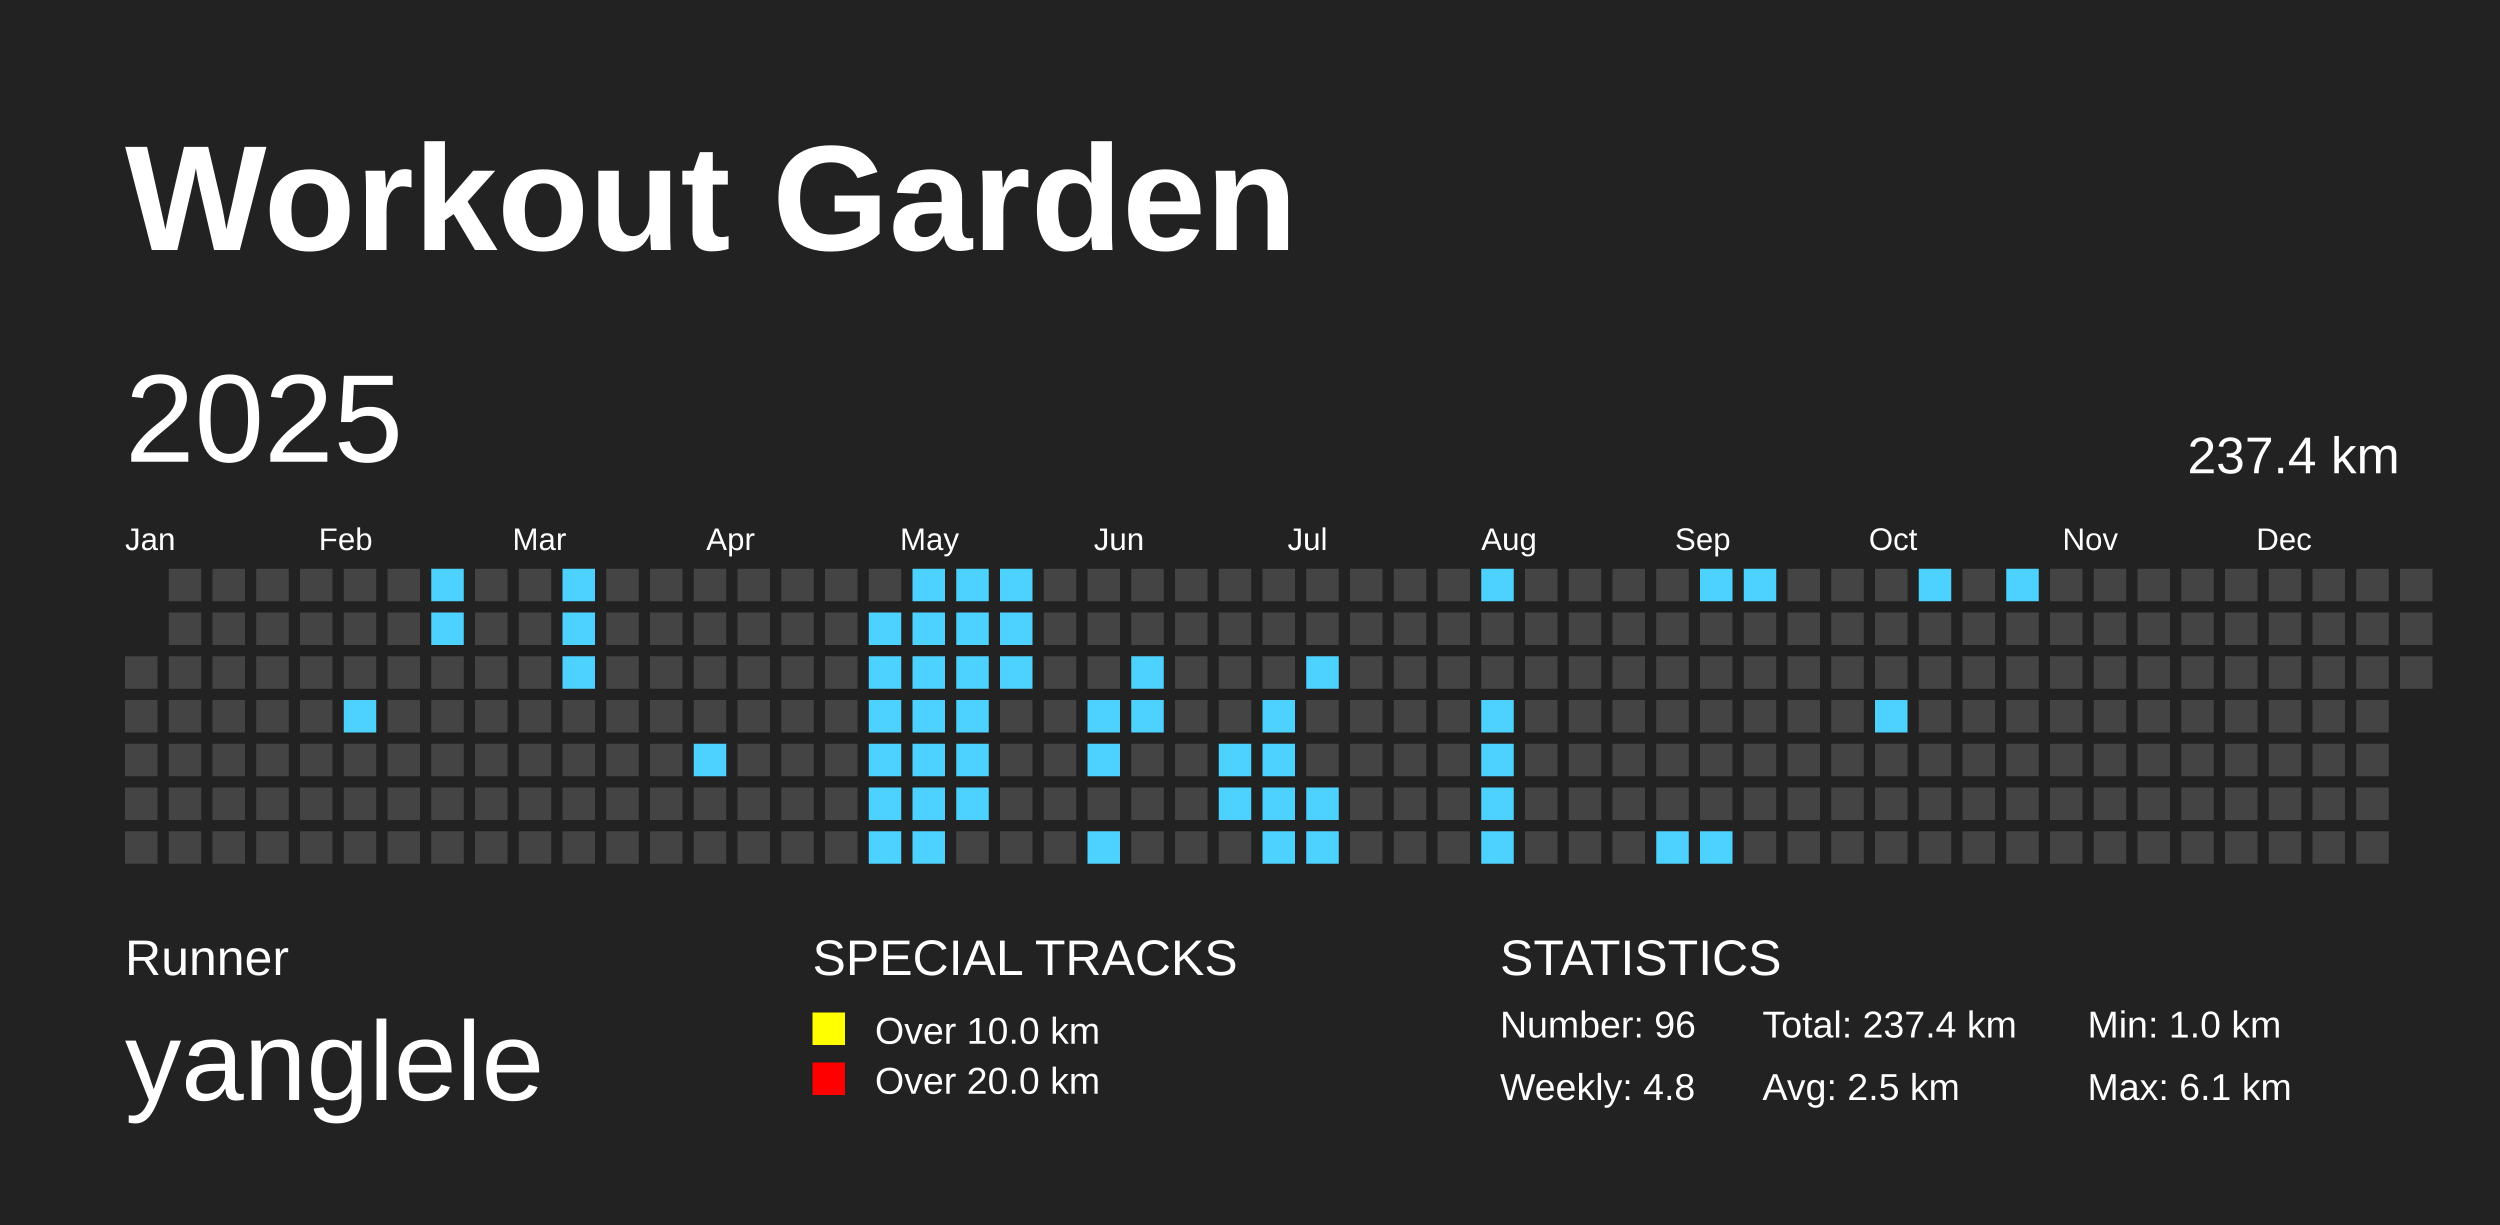
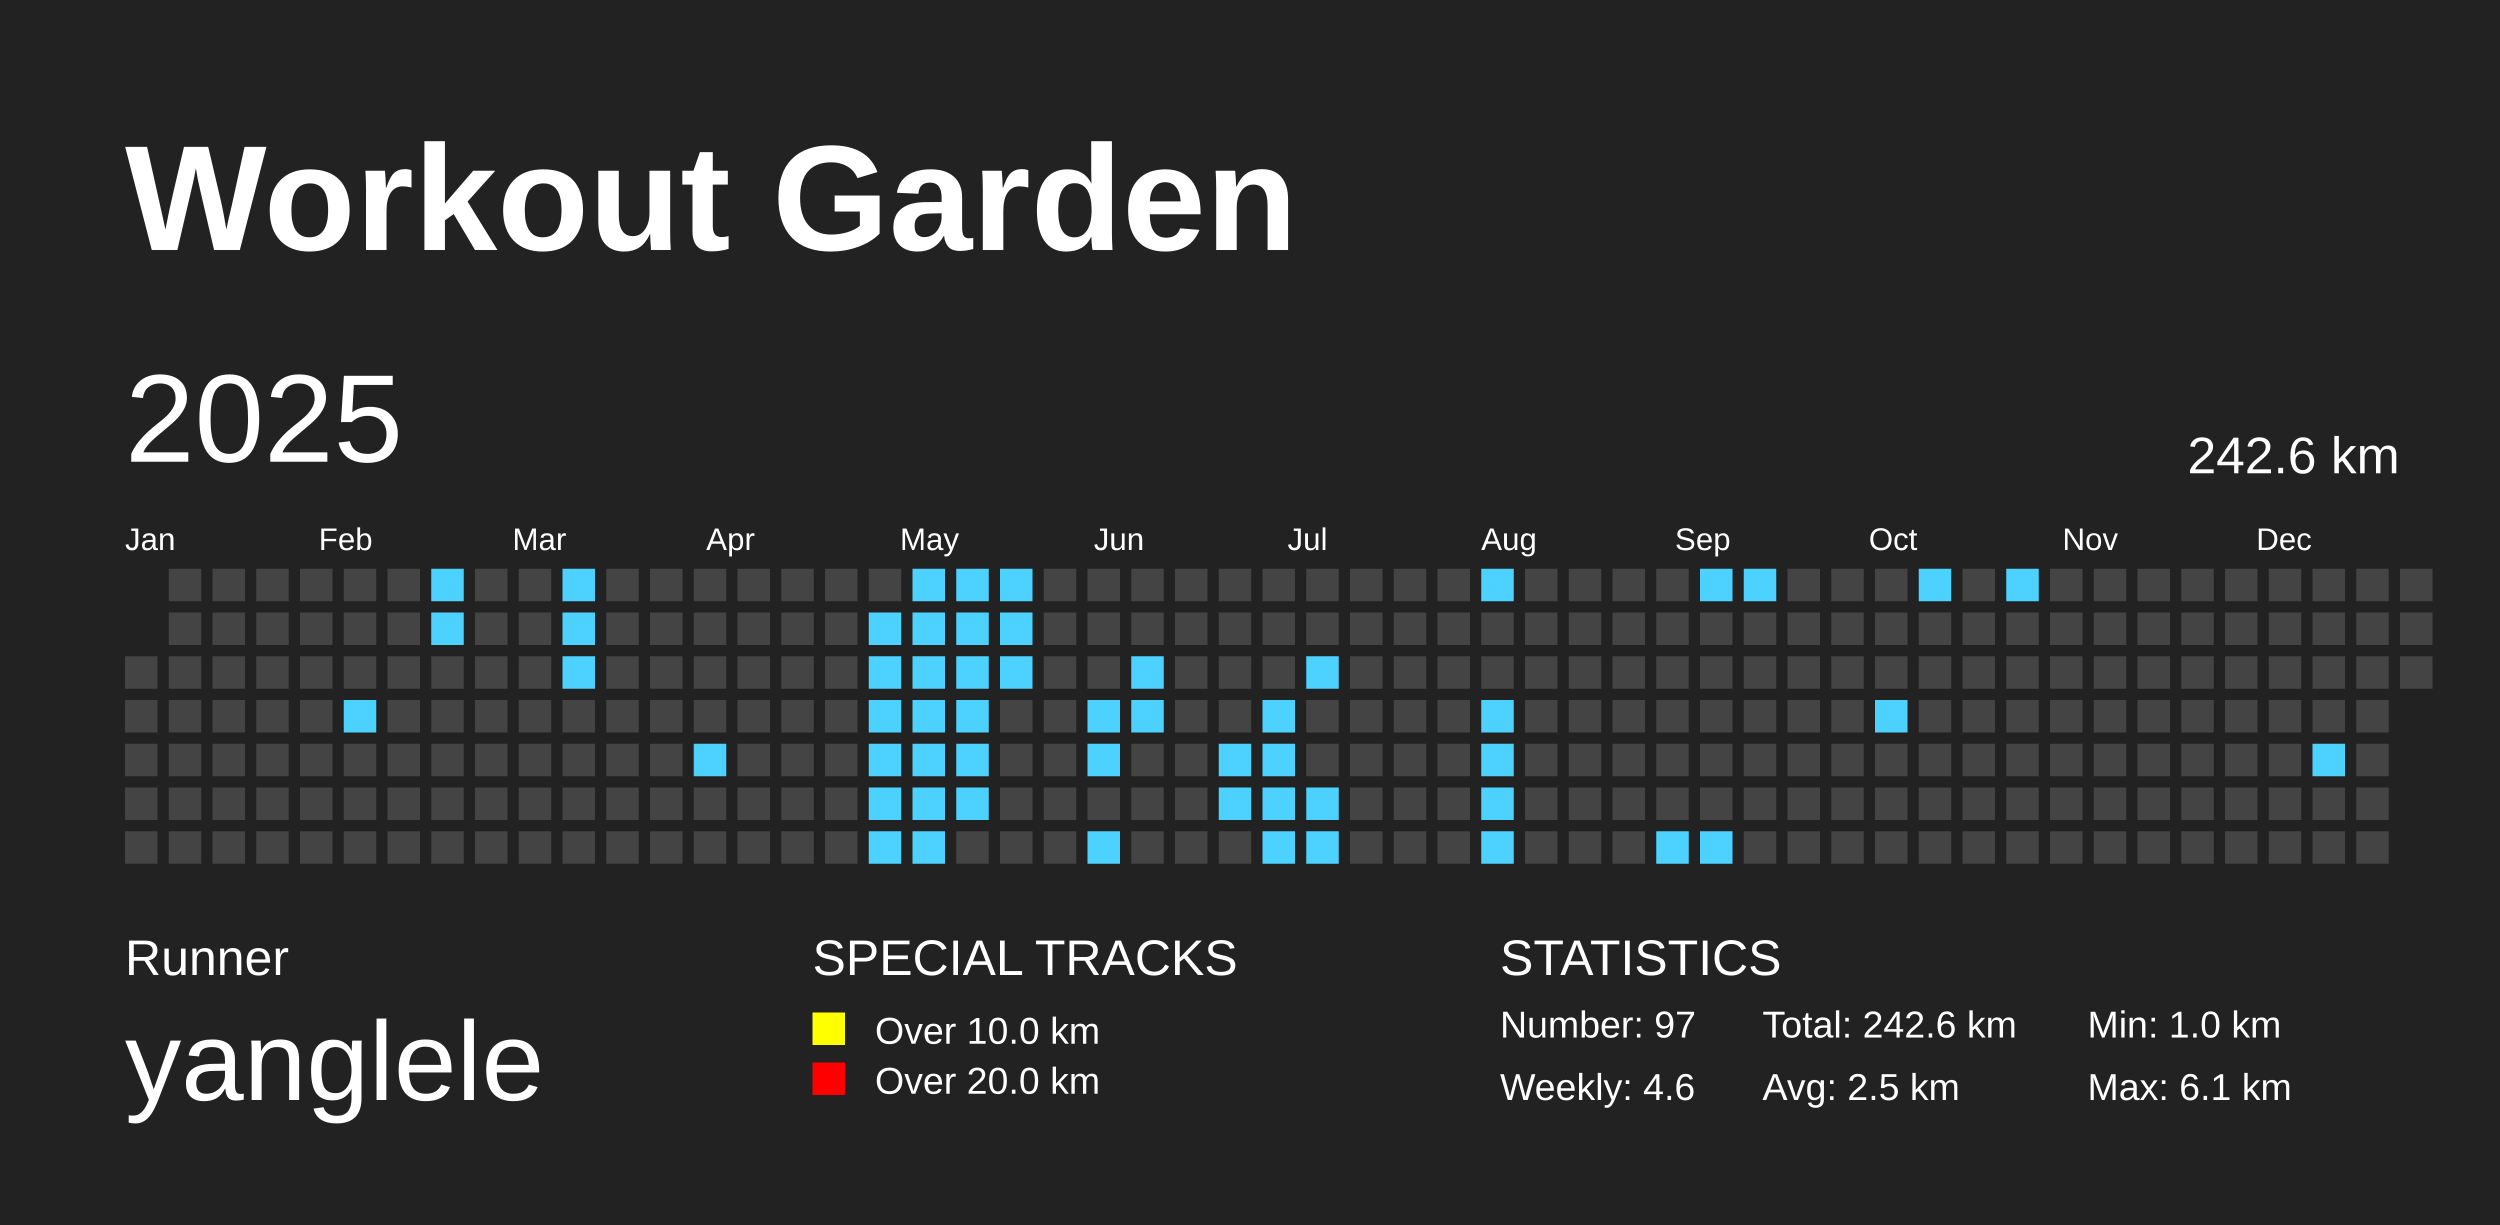
<svg xmlns="http://www.w3.org/2000/svg" baseProfile="full" height="98mm" version="1.1" viewBox="0,0,200,98" width="200mm">
  <defs />
  <rect fill="#222222" height="98" width="200" x="0" y="0" />
  <text fill="#FFFFFF" style="font-size:12px; font-family:Arial; font-weight:bold;" x="10" y="20">Workout Garden</text>
  <text fill="#FFFFFF" style="font-size:4px; font-family:Arial" x="10" y="78">Runner</text>
  <text fill="#FFFFFF" style="font-size:9px; font-family:Arial" x="10" y="88">yanglele</text>
  <text fill="#FFFFFF" style="font-size:4px; font-family:Arial" x="65" y="78">SPECIAL TRACKS</text>
  <rect fill="yellow" height="2.6" width="2.6" x="65" y="81" />
  <text fill="#FFFFFF" style="font-size:3px; font-family:Arial" x="70" y="83.5">Over 10.0 km</text>
  <rect fill="red" height="2.6" width="2.6" x="65" y="85" />
  <text fill="#FFFFFF" style="font-size:3px; font-family:Arial" x="70" y="87.5">Over 20.0 km</text>
  <text fill="#FFFFFF" style="font-size:4px; font-family:Arial" x="120" y="78">STATISTICS</text>
-   <text fill="#FFFFFF" style="font-size:3px; font-family:Arial" x="120" y="83">Number: 96</text>
-   <text fill="#FFFFFF" style="font-size:3px; font-family:Arial" x="120" y="88">Weekly: 4.8</text>
-   <text fill="#FFFFFF" style="font-size:3px; font-family:Arial" x="141" y="83">Total: 237.4 km</text>
+   <text fill="#FFFFFF" style="font-size:3px; font-family:Arial" x="120" y="83">Number: 97</text>
+   <text fill="#FFFFFF" style="font-size:3px; font-family:Arial" x="120" y="88">Weekly: 4.6</text>
+   <text fill="#FFFFFF" style="font-size:3px; font-family:Arial" x="141" y="83">Total: 242.6 km</text>
  <text fill="#FFFFFF" style="font-size:3px; font-family:Arial" x="141" y="88">Avg: 2.5 km</text>
  <text fill="#FFFFFF" style="font-size:3px; font-family:Arial" x="167" y="83">Min: 1.0 km</text>
  <text fill="#FFFFFF" style="font-size:3px; font-family:Arial" x="167" y="88">Max: 6.1 km</text>
  <text dominant-baseline="hanging" fill="#FFFFFF" style="font-size:10.0px; font-family:Arial;" x="10" y="30">2025</text>
-   <text dominant-baseline="hanging" fill="#FFFFFF" style="font-size:4.125px; font-family:Arial;" x="175" y="35">237.4 km</text>
+   <text dominant-baseline="hanging" fill="#FFFFFF" style="font-size:4.125px; font-family:Arial;" x="175" y="35">242.6 km</text>
  <text fill="#FFFFFF" style="font-size:2.5px; font-family:Arial" x="10.0" y="44">Jan</text>
  <text fill="#FFFFFF" style="font-size:2.5px; font-family:Arial" x="25.5" y="44">Feb</text>
  <text fill="#FFFFFF" style="font-size:2.5px; font-family:Arial" x="41.0" y="44">Mar</text>
  <text fill="#FFFFFF" style="font-size:2.5px; font-family:Arial" x="56.5" y="44">Apr</text>
  <text fill="#FFFFFF" style="font-size:2.5px; font-family:Arial" x="72.0" y="44">May</text>
  <text fill="#FFFFFF" style="font-size:2.5px; font-family:Arial" x="87.5" y="44">Jun</text>
  <text fill="#FFFFFF" style="font-size:2.5px; font-family:Arial" x="103.0" y="44">Jul</text>
  <text fill="#FFFFFF" style="font-size:2.5px; font-family:Arial" x="118.5" y="44">Aug</text>
  <text fill="#FFFFFF" style="font-size:2.5px; font-family:Arial" x="134.0" y="44">Sep</text>
  <text fill="#FFFFFF" style="font-size:2.5px; font-family:Arial" x="149.5" y="44">Oct</text>
  <text fill="#FFFFFF" style="font-size:2.5px; font-family:Arial" x="165.0" y="44">Nov</text>
  <text fill="#FFFFFF" style="font-size:2.5px; font-family:Arial" x="180.5" y="44">Dec</text>
  <rect fill="#444444" height="2.6" width="2.6" x="10.0" y="52.5" />
  <rect fill="#444444" height="2.6" width="2.6" x="10.0" y="56.0" />
  <rect fill="#444444" height="2.6" width="2.6" x="10.0" y="59.5" />
  <rect fill="#444444" height="2.6" width="2.6" x="10.0" y="63.0" />
  <rect fill="#444444" height="2.6" width="2.6" x="10.0" y="66.5" />
  <rect fill="#444444" height="2.6" width="2.6" x="13.5" y="45.5" />
  <rect fill="#444444" height="2.6" width="2.6" x="13.5" y="49.0" />
  <rect fill="#444444" height="2.6" width="2.6" x="13.5" y="52.5" />
  <rect fill="#444444" height="2.6" width="2.6" x="13.5" y="56.0" />
  <rect fill="#444444" height="2.6" width="2.6" x="13.5" y="59.5" />
  <rect fill="#444444" height="2.6" width="2.6" x="13.5" y="63.0" />
  <rect fill="#444444" height="2.6" width="2.6" x="13.5" y="66.5" />
  <rect fill="#444444" height="2.6" width="2.6" x="17.0" y="45.5" />
  <rect fill="#444444" height="2.6" width="2.6" x="17.0" y="49.0" />
  <rect fill="#444444" height="2.6" width="2.6" x="17.0" y="52.5" />
  <rect fill="#444444" height="2.6" width="2.6" x="17.0" y="56.0" />
  <rect fill="#444444" height="2.6" width="2.6" x="17.0" y="59.5" />
  <rect fill="#444444" height="2.6" width="2.6" x="17.0" y="63.0" />
  <rect fill="#444444" height="2.6" width="2.6" x="17.0" y="66.5" />
  <rect fill="#444444" height="2.6" width="2.6" x="20.5" y="45.5" />
  <rect fill="#444444" height="2.6" width="2.6" x="20.5" y="49.0" />
  <rect fill="#444444" height="2.6" width="2.6" x="20.5" y="52.5" />
  <rect fill="#444444" height="2.6" width="2.6" x="20.5" y="56.0" />
  <rect fill="#444444" height="2.6" width="2.6" x="20.5" y="59.5" />
  <rect fill="#444444" height="2.6" width="2.6" x="20.5" y="63.0" />
  <rect fill="#444444" height="2.6" width="2.6" x="20.5" y="66.5" />
  <rect fill="#444444" height="2.6" width="2.6" x="24.0" y="45.5" />
  <rect fill="#444444" height="2.6" width="2.6" x="24.0" y="49.0" />
  <rect fill="#444444" height="2.6" width="2.6" x="24.0" y="52.5" />
  <rect fill="#444444" height="2.6" width="2.6" x="24.0" y="56.0" />
  <rect fill="#444444" height="2.6" width="2.6" x="24.0" y="59.5" />
  <rect fill="#444444" height="2.6" width="2.6" x="24.0" y="63.0" />
  <rect fill="#444444" height="2.6" width="2.6" x="24.0" y="66.5" />
  <rect fill="#444444" height="2.6" width="2.6" x="27.5" y="45.5" />
  <rect fill="#444444" height="2.6" width="2.6" x="27.5" y="49.0" />
  <rect fill="#444444" height="2.6" width="2.6" x="27.5" y="52.5" />
  <rect fill="#4DD2FF" height="2.6" width="2.6" x="27.5" y="56.0" />
  <rect fill="#444444" height="2.6" width="2.6" x="27.5" y="59.5" />
  <rect fill="#444444" height="2.6" width="2.6" x="27.5" y="63.0" />
  <rect fill="#444444" height="2.6" width="2.6" x="27.5" y="66.5" />
  <rect fill="#444444" height="2.6" width="2.6" x="31.0" y="45.5" />
  <rect fill="#444444" height="2.6" width="2.6" x="31.0" y="49.0" />
  <rect fill="#444444" height="2.6" width="2.6" x="31.0" y="52.5" />
  <rect fill="#444444" height="2.6" width="2.6" x="31.0" y="56.0" />
  <rect fill="#444444" height="2.6" width="2.6" x="31.0" y="59.5" />
  <rect fill="#444444" height="2.6" width="2.6" x="31.0" y="63.0" />
  <rect fill="#444444" height="2.6" width="2.6" x="31.0" y="66.5" />
  <rect fill="#4DD2FF" height="2.6" width="2.6" x="34.5" y="45.5" />
  <rect fill="#4DD2FF" height="2.6" width="2.6" x="34.5" y="49.0" />
  <rect fill="#444444" height="2.6" width="2.6" x="34.5" y="52.5" />
  <rect fill="#444444" height="2.6" width="2.6" x="34.5" y="56.0" />
  <rect fill="#444444" height="2.6" width="2.6" x="34.5" y="59.5" />
  <rect fill="#444444" height="2.6" width="2.6" x="34.5" y="63.0" />
  <rect fill="#444444" height="2.6" width="2.6" x="34.5" y="66.5" />
  <rect fill="#444444" height="2.6" width="2.6" x="38.0" y="45.5" />
  <rect fill="#444444" height="2.6" width="2.6" x="38.0" y="49.0" />
  <rect fill="#444444" height="2.6" width="2.6" x="38.0" y="52.5" />
  <rect fill="#444444" height="2.6" width="2.6" x="38.0" y="56.0" />
  <rect fill="#444444" height="2.6" width="2.6" x="38.0" y="59.5" />
  <rect fill="#444444" height="2.6" width="2.6" x="38.0" y="63.0" />
  <rect fill="#444444" height="2.6" width="2.6" x="38.0" y="66.5" />
  <rect fill="#444444" height="2.6" width="2.6" x="41.5" y="45.5" />
  <rect fill="#444444" height="2.6" width="2.6" x="41.5" y="49.0" />
  <rect fill="#444444" height="2.6" width="2.6" x="41.5" y="52.5" />
  <rect fill="#444444" height="2.6" width="2.6" x="41.5" y="56.0" />
  <rect fill="#444444" height="2.6" width="2.6" x="41.5" y="59.5" />
  <rect fill="#444444" height="2.6" width="2.6" x="41.5" y="63.0" />
  <rect fill="#444444" height="2.6" width="2.6" x="41.5" y="66.5" />
  <rect fill="#4DD2FF" height="2.6" width="2.6" x="45.0" y="45.5" />
  <rect fill="#4DD2FF" height="2.6" width="2.6" x="45.0" y="49.0" />
  <rect fill="#4DD2FF" height="2.6" width="2.6" x="45.0" y="52.5" />
  <rect fill="#444444" height="2.6" width="2.6" x="45.0" y="56.0" />
  <rect fill="#444444" height="2.6" width="2.6" x="45.0" y="59.5" />
  <rect fill="#444444" height="2.6" width="2.6" x="45.0" y="63.0" />
  <rect fill="#444444" height="2.6" width="2.6" x="45.0" y="66.5" />
  <rect fill="#444444" height="2.6" width="2.6" x="48.5" y="45.5" />
  <rect fill="#444444" height="2.6" width="2.6" x="48.5" y="49.0" />
  <rect fill="#444444" height="2.6" width="2.6" x="48.5" y="52.5" />
  <rect fill="#444444" height="2.6" width="2.6" x="48.5" y="56.0" />
  <rect fill="#444444" height="2.6" width="2.6" x="48.5" y="59.5" />
  <rect fill="#444444" height="2.6" width="2.6" x="48.5" y="63.0" />
  <rect fill="#444444" height="2.6" width="2.6" x="48.5" y="66.5" />
  <rect fill="#444444" height="2.6" width="2.6" x="52.0" y="45.5" />
  <rect fill="#444444" height="2.6" width="2.6" x="52.0" y="49.0" />
  <rect fill="#444444" height="2.6" width="2.6" x="52.0" y="52.5" />
  <rect fill="#444444" height="2.6" width="2.6" x="52.0" y="56.0" />
  <rect fill="#444444" height="2.6" width="2.6" x="52.0" y="59.5" />
  <rect fill="#444444" height="2.6" width="2.6" x="52.0" y="63.0" />
  <rect fill="#444444" height="2.6" width="2.6" x="52.0" y="66.5" />
  <rect fill="#444444" height="2.6" width="2.6" x="55.5" y="45.5" />
  <rect fill="#444444" height="2.6" width="2.6" x="55.5" y="49.0" />
  <rect fill="#444444" height="2.6" width="2.6" x="55.5" y="52.5" />
  <rect fill="#444444" height="2.6" width="2.6" x="55.5" y="56.0" />
  <rect fill="#4DD2FF" height="2.6" width="2.6" x="55.5" y="59.5" />
  <rect fill="#444444" height="2.6" width="2.6" x="55.5" y="63.0" />
  <rect fill="#444444" height="2.6" width="2.6" x="55.5" y="66.5" />
  <rect fill="#444444" height="2.6" width="2.6" x="59.0" y="45.5" />
  <rect fill="#444444" height="2.6" width="2.6" x="59.0" y="49.0" />
  <rect fill="#444444" height="2.6" width="2.6" x="59.0" y="52.5" />
  <rect fill="#444444" height="2.6" width="2.6" x="59.0" y="56.0" />
  <rect fill="#444444" height="2.6" width="2.6" x="59.0" y="59.5" />
  <rect fill="#444444" height="2.6" width="2.6" x="59.0" y="63.0" />
  <rect fill="#444444" height="2.6" width="2.6" x="59.0" y="66.5" />
  <rect fill="#444444" height="2.6" width="2.6" x="62.5" y="45.5" />
  <rect fill="#444444" height="2.6" width="2.6" x="62.5" y="49.0" />
  <rect fill="#444444" height="2.6" width="2.6" x="62.5" y="52.5" />
  <rect fill="#444444" height="2.6" width="2.6" x="62.5" y="56.0" />
  <rect fill="#444444" height="2.6" width="2.6" x="62.5" y="59.5" />
  <rect fill="#444444" height="2.6" width="2.6" x="62.5" y="63.0" />
  <rect fill="#444444" height="2.6" width="2.6" x="62.5" y="66.5" />
  <rect fill="#444444" height="2.6" width="2.6" x="66.0" y="45.5" />
  <rect fill="#444444" height="2.6" width="2.6" x="66.0" y="49.0" />
  <rect fill="#444444" height="2.6" width="2.6" x="66.0" y="52.5" />
  <rect fill="#444444" height="2.6" width="2.6" x="66.0" y="56.0" />
  <rect fill="#444444" height="2.6" width="2.6" x="66.0" y="59.5" />
  <rect fill="#444444" height="2.6" width="2.6" x="66.0" y="63.0" />
  <rect fill="#444444" height="2.6" width="2.6" x="66.0" y="66.5" />
  <rect fill="#444444" height="2.6" width="2.6" x="69.5" y="45.5" />
  <rect fill="#4DD2FF" height="2.6" width="2.6" x="69.5" y="49.0" />
  <rect fill="#4DD2FF" height="2.6" width="2.6" x="69.5" y="52.5" />
  <rect fill="#4DD2FF" height="2.6" width="2.6" x="69.5" y="56.0" />
  <rect fill="#4DD2FF" height="2.6" width="2.6" x="69.5" y="59.5" />
  <rect fill="#4DD2FF" height="2.6" width="2.6" x="69.5" y="63.0" />
  <rect fill="#4DD2FF" height="2.6" width="2.6" x="69.5" y="66.5" />
  <rect fill="#4DD2FF" height="2.6" width="2.6" x="73.0" y="45.5" />
  <rect fill="#4DD2FF" height="2.6" width="2.6" x="73.0" y="49.0" />
  <rect fill="#4DD2FF" height="2.6" width="2.6" x="73.0" y="52.5" />
  <rect fill="#4DD2FF" height="2.6" width="2.6" x="73.0" y="56.0" />
  <rect fill="#4DD2FF" height="2.6" width="2.6" x="73.0" y="59.5" />
  <rect fill="#4DD2FF" height="2.6" width="2.6" x="73.0" y="63.0" />
  <rect fill="#4DD2FF" height="2.6" width="2.6" x="73.0" y="66.5" />
  <rect fill="#4DD2FF" height="2.6" width="2.6" x="76.5" y="45.5" />
  <rect fill="#4DD2FF" height="2.6" width="2.6" x="76.5" y="49.0" />
  <rect fill="#4DD2FF" height="2.6" width="2.6" x="76.5" y="52.5" />
  <rect fill="#4DD2FF" height="2.6" width="2.6" x="76.5" y="56.0" />
  <rect fill="#4DD2FF" height="2.6" width="2.6" x="76.5" y="59.5" />
  <rect fill="#4DD2FF" height="2.6" width="2.6" x="76.5" y="63.0" />
  <rect fill="#444444" height="2.6" width="2.6" x="76.5" y="66.5" />
  <rect fill="#4DD2FF" height="2.6" width="2.6" x="80.0" y="45.5" />
  <rect fill="#4DD2FF" height="2.6" width="2.6" x="80.0" y="49.0" />
  <rect fill="#4DD2FF" height="2.6" width="2.6" x="80.0" y="52.5" />
  <rect fill="#444444" height="2.6" width="2.6" x="80.0" y="56.0" />
  <rect fill="#444444" height="2.6" width="2.6" x="80.0" y="59.5" />
  <rect fill="#444444" height="2.6" width="2.6" x="80.0" y="63.0" />
  <rect fill="#444444" height="2.6" width="2.6" x="80.0" y="66.5" />
  <rect fill="#444444" height="2.6" width="2.6" x="83.5" y="45.5" />
  <rect fill="#444444" height="2.6" width="2.6" x="83.5" y="49.0" />
  <rect fill="#444444" height="2.6" width="2.6" x="83.5" y="52.5" />
  <rect fill="#444444" height="2.6" width="2.6" x="83.5" y="56.0" />
  <rect fill="#444444" height="2.6" width="2.6" x="83.5" y="59.5" />
  <rect fill="#444444" height="2.6" width="2.6" x="83.5" y="63.0" />
  <rect fill="#444444" height="2.6" width="2.6" x="83.5" y="66.5" />
  <rect fill="#444444" height="2.6" width="2.6" x="87.0" y="45.5" />
  <rect fill="#444444" height="2.6" width="2.6" x="87.0" y="49.0" />
  <rect fill="#444444" height="2.6" width="2.6" x="87.0" y="52.5" />
  <rect fill="#4DD2FF" height="2.6" width="2.6" x="87.0" y="56.0" />
  <rect fill="#4DD2FF" height="2.6" width="2.6" x="87.0" y="59.5" />
  <rect fill="#444444" height="2.6" width="2.6" x="87.0" y="63.0" />
  <rect fill="#4DD2FF" height="2.6" width="2.6" x="87.0" y="66.5" />
  <rect fill="#444444" height="2.6" width="2.6" x="90.5" y="45.5" />
  <rect fill="#444444" height="2.6" width="2.6" x="90.5" y="49.0" />
  <rect fill="#4DD2FF" height="2.6" width="2.6" x="90.5" y="52.5" />
  <rect fill="#4DD2FF" height="2.6" width="2.6" x="90.5" y="56.0" />
  <rect fill="#444444" height="2.6" width="2.6" x="90.5" y="59.5" />
  <rect fill="#444444" height="2.6" width="2.6" x="90.5" y="63.0" />
  <rect fill="#444444" height="2.6" width="2.6" x="90.5" y="66.5" />
  <rect fill="#444444" height="2.6" width="2.6" x="94.0" y="45.5" />
  <rect fill="#444444" height="2.6" width="2.6" x="94.0" y="49.0" />
  <rect fill="#444444" height="2.6" width="2.6" x="94.0" y="52.5" />
  <rect fill="#444444" height="2.6" width="2.6" x="94.0" y="56.0" />
  <rect fill="#444444" height="2.6" width="2.6" x="94.0" y="59.5" />
  <rect fill="#444444" height="2.6" width="2.6" x="94.0" y="63.0" />
  <rect fill="#444444" height="2.6" width="2.6" x="94.0" y="66.5" />
  <rect fill="#444444" height="2.6" width="2.6" x="97.5" y="45.5" />
  <rect fill="#444444" height="2.6" width="2.6" x="97.5" y="49.0" />
  <rect fill="#444444" height="2.6" width="2.6" x="97.5" y="52.5" />
  <rect fill="#444444" height="2.6" width="2.6" x="97.5" y="56.0" />
  <rect fill="#4DD2FF" height="2.6" width="2.6" x="97.5" y="59.5" />
  <rect fill="#4DD2FF" height="2.6" width="2.6" x="97.5" y="63.0" />
  <rect fill="#444444" height="2.6" width="2.6" x="97.5" y="66.5" />
  <rect fill="#444444" height="2.6" width="2.6" x="101.0" y="45.5" />
  <rect fill="#444444" height="2.6" width="2.6" x="101.0" y="49.0" />
  <rect fill="#444444" height="2.6" width="2.6" x="101.0" y="52.5" />
  <rect fill="#4DD2FF" height="2.6" width="2.6" x="101.0" y="56.0" />
  <rect fill="#4DD2FF" height="2.6" width="2.6" x="101.0" y="59.5" />
  <rect fill="#4DD2FF" height="2.6" width="2.6" x="101.0" y="63.0" />
  <rect fill="#4DD2FF" height="2.6" width="2.6" x="101.0" y="66.5" />
  <rect fill="#444444" height="2.6" width="2.6" x="104.5" y="45.5" />
  <rect fill="#444444" height="2.6" width="2.6" x="104.5" y="49.0" />
  <rect fill="#4DD2FF" height="2.6" width="2.6" x="104.5" y="52.5" />
  <rect fill="#444444" height="2.6" width="2.6" x="104.5" y="56.0" />
  <rect fill="#444444" height="2.6" width="2.6" x="104.5" y="59.5" />
  <rect fill="#4DD2FF" height="2.6" width="2.6" x="104.5" y="63.0" />
  <rect fill="#4DD2FF" height="2.6" width="2.6" x="104.5" y="66.5" />
  <rect fill="#444444" height="2.6" width="2.6" x="108.0" y="45.5" />
  <rect fill="#444444" height="2.6" width="2.6" x="108.0" y="49.0" />
  <rect fill="#444444" height="2.6" width="2.6" x="108.0" y="52.5" />
  <rect fill="#444444" height="2.6" width="2.6" x="108.0" y="56.0" />
  <rect fill="#444444" height="2.6" width="2.6" x="108.0" y="59.5" />
  <rect fill="#444444" height="2.6" width="2.6" x="108.0" y="63.0" />
  <rect fill="#444444" height="2.6" width="2.6" x="108.0" y="66.5" />
  <rect fill="#444444" height="2.6" width="2.6" x="111.5" y="45.5" />
  <rect fill="#444444" height="2.6" width="2.6" x="111.5" y="49.0" />
  <rect fill="#444444" height="2.6" width="2.6" x="111.5" y="52.5" />
  <rect fill="#444444" height="2.6" width="2.6" x="111.5" y="56.0" />
  <rect fill="#444444" height="2.6" width="2.6" x="111.5" y="59.5" />
  <rect fill="#444444" height="2.6" width="2.6" x="111.5" y="63.0" />
  <rect fill="#444444" height="2.6" width="2.6" x="111.5" y="66.5" />
  <rect fill="#444444" height="2.6" width="2.6" x="115.0" y="45.5" />
  <rect fill="#444444" height="2.6" width="2.6" x="115.0" y="49.0" />
  <rect fill="#444444" height="2.6" width="2.6" x="115.0" y="52.5" />
  <rect fill="#444444" height="2.6" width="2.6" x="115.0" y="56.0" />
  <rect fill="#444444" height="2.6" width="2.6" x="115.0" y="59.5" />
  <rect fill="#444444" height="2.6" width="2.6" x="115.0" y="63.0" />
  <rect fill="#444444" height="2.6" width="2.6" x="115.0" y="66.5" />
  <rect fill="#4DD2FF" height="2.6" width="2.6" x="118.5" y="45.5" />
  <rect fill="#444444" height="2.6" width="2.6" x="118.5" y="49.0" />
  <rect fill="#444444" height="2.6" width="2.6" x="118.5" y="52.5" />
  <rect fill="#4DD2FF" height="2.6" width="2.6" x="118.5" y="56.0" />
  <rect fill="#4DD2FF" height="2.6" width="2.6" x="118.5" y="59.5" />
  <rect fill="#4DD2FF" height="2.6" width="2.6" x="118.5" y="63.0" />
  <rect fill="#4DD2FF" height="2.6" width="2.6" x="118.5" y="66.5" />
  <rect fill="#444444" height="2.6" width="2.6" x="122.0" y="45.5" />
  <rect fill="#444444" height="2.6" width="2.6" x="122.0" y="49.0" />
  <rect fill="#444444" height="2.6" width="2.6" x="122.0" y="52.5" />
  <rect fill="#444444" height="2.6" width="2.6" x="122.0" y="56.0" />
  <rect fill="#444444" height="2.6" width="2.6" x="122.0" y="59.5" />
  <rect fill="#444444" height="2.6" width="2.6" x="122.0" y="63.0" />
  <rect fill="#444444" height="2.6" width="2.6" x="122.0" y="66.5" />
  <rect fill="#444444" height="2.6" width="2.6" x="125.5" y="45.5" />
  <rect fill="#444444" height="2.6" width="2.6" x="125.5" y="49.0" />
  <rect fill="#444444" height="2.6" width="2.6" x="125.5" y="52.5" />
  <rect fill="#444444" height="2.6" width="2.6" x="125.5" y="56.0" />
  <rect fill="#444444" height="2.6" width="2.6" x="125.5" y="59.5" />
  <rect fill="#444444" height="2.6" width="2.6" x="125.5" y="63.0" />
  <rect fill="#444444" height="2.6" width="2.6" x="125.5" y="66.5" />
  <rect fill="#444444" height="2.6" width="2.6" x="129.0" y="45.5" />
  <rect fill="#444444" height="2.6" width="2.6" x="129.0" y="49.0" />
  <rect fill="#444444" height="2.6" width="2.6" x="129.0" y="52.5" />
  <rect fill="#444444" height="2.6" width="2.6" x="129.0" y="56.0" />
  <rect fill="#444444" height="2.6" width="2.6" x="129.0" y="59.5" />
  <rect fill="#444444" height="2.6" width="2.6" x="129.0" y="63.0" />
  <rect fill="#444444" height="2.6" width="2.6" x="129.0" y="66.5" />
  <rect fill="#444444" height="2.6" width="2.6" x="132.5" y="45.5" />
  <rect fill="#444444" height="2.6" width="2.6" x="132.5" y="49.0" />
  <rect fill="#444444" height="2.6" width="2.6" x="132.5" y="52.5" />
  <rect fill="#444444" height="2.6" width="2.6" x="132.5" y="56.0" />
  <rect fill="#444444" height="2.6" width="2.6" x="132.5" y="59.5" />
  <rect fill="#444444" height="2.6" width="2.6" x="132.5" y="63.0" />
  <rect fill="#4DD2FF" height="2.6" width="2.6" x="132.5" y="66.5" />
  <rect fill="#4DD2FF" height="2.6" width="2.6" x="136.0" y="45.5" />
  <rect fill="#444444" height="2.6" width="2.6" x="136.0" y="49.0" />
  <rect fill="#444444" height="2.6" width="2.6" x="136.0" y="52.5" />
  <rect fill="#444444" height="2.6" width="2.6" x="136.0" y="56.0" />
  <rect fill="#444444" height="2.6" width="2.6" x="136.0" y="59.5" />
  <rect fill="#444444" height="2.6" width="2.6" x="136.0" y="63.0" />
  <rect fill="#4DD2FF" height="2.6" width="2.6" x="136.0" y="66.5" />
  <rect fill="#4DD2FF" height="2.6" width="2.6" x="139.5" y="45.5" />
  <rect fill="#444444" height="2.6" width="2.6" x="139.5" y="49.0" />
  <rect fill="#444444" height="2.6" width="2.6" x="139.5" y="52.5" />
  <rect fill="#444444" height="2.6" width="2.6" x="139.5" y="56.0" />
  <rect fill="#444444" height="2.6" width="2.6" x="139.5" y="59.5" />
  <rect fill="#444444" height="2.6" width="2.6" x="139.5" y="63.0" />
  <rect fill="#444444" height="2.6" width="2.6" x="139.5" y="66.5" />
  <rect fill="#444444" height="2.6" width="2.6" x="143.0" y="45.5" />
  <rect fill="#444444" height="2.6" width="2.6" x="143.0" y="49.0" />
  <rect fill="#444444" height="2.6" width="2.6" x="143.0" y="52.5" />
  <rect fill="#444444" height="2.6" width="2.6" x="143.0" y="56.0" />
  <rect fill="#444444" height="2.6" width="2.6" x="143.0" y="59.5" />
  <rect fill="#444444" height="2.6" width="2.6" x="143.0" y="63.0" />
  <rect fill="#444444" height="2.6" width="2.6" x="143.0" y="66.5" />
  <rect fill="#444444" height="2.6" width="2.6" x="146.5" y="45.5" />
  <rect fill="#444444" height="2.6" width="2.6" x="146.5" y="49.0" />
  <rect fill="#444444" height="2.6" width="2.6" x="146.5" y="52.5" />
  <rect fill="#444444" height="2.6" width="2.6" x="146.5" y="56.0" />
  <rect fill="#444444" height="2.6" width="2.6" x="146.5" y="59.5" />
  <rect fill="#444444" height="2.6" width="2.6" x="146.5" y="63.0" />
  <rect fill="#444444" height="2.6" width="2.6" x="146.5" y="66.5" />
  <rect fill="#444444" height="2.6" width="2.6" x="150.0" y="45.5" />
  <rect fill="#444444" height="2.6" width="2.6" x="150.0" y="49.0" />
  <rect fill="#444444" height="2.6" width="2.6" x="150.0" y="52.5" />
  <rect fill="#4DD2FF" height="2.6" width="2.6" x="150.0" y="56.0" />
  <rect fill="#444444" height="2.6" width="2.6" x="150.0" y="59.5" />
  <rect fill="#444444" height="2.6" width="2.6" x="150.0" y="63.0" />
  <rect fill="#444444" height="2.6" width="2.6" x="150.0" y="66.5" />
  <rect fill="#4DD2FF" height="2.6" width="2.6" x="153.5" y="45.5" />
  <rect fill="#444444" height="2.6" width="2.6" x="153.5" y="49.0" />
  <rect fill="#444444" height="2.6" width="2.6" x="153.5" y="52.5" />
  <rect fill="#444444" height="2.6" width="2.6" x="153.5" y="56.0" />
  <rect fill="#444444" height="2.6" width="2.6" x="153.5" y="59.5" />
  <rect fill="#444444" height="2.6" width="2.6" x="153.5" y="63.0" />
  <rect fill="#444444" height="2.6" width="2.6" x="153.5" y="66.5" />
  <rect fill="#444444" height="2.6" width="2.6" x="157.0" y="45.5" />
  <rect fill="#444444" height="2.6" width="2.6" x="157.0" y="49.0" />
  <rect fill="#444444" height="2.6" width="2.6" x="157.0" y="52.5" />
  <rect fill="#444444" height="2.6" width="2.6" x="157.0" y="56.0" />
  <rect fill="#444444" height="2.6" width="2.6" x="157.0" y="59.5" />
  <rect fill="#444444" height="2.6" width="2.6" x="157.0" y="63.0" />
  <rect fill="#444444" height="2.6" width="2.6" x="157.0" y="66.5" />
  <rect fill="#4DD2FF" height="2.6" width="2.6" x="160.5" y="45.5" />
  <rect fill="#444444" height="2.6" width="2.6" x="160.5" y="49.0" />
  <rect fill="#444444" height="2.6" width="2.6" x="160.5" y="52.5" />
  <rect fill="#444444" height="2.6" width="2.6" x="160.5" y="56.0" />
  <rect fill="#444444" height="2.6" width="2.6" x="160.5" y="59.5" />
  <rect fill="#444444" height="2.6" width="2.6" x="160.5" y="63.0" />
  <rect fill="#444444" height="2.6" width="2.6" x="160.5" y="66.5" />
  <rect fill="#444444" height="2.6" width="2.6" x="164.0" y="45.5" />
  <rect fill="#444444" height="2.6" width="2.6" x="164.0" y="49.0" />
  <rect fill="#444444" height="2.6" width="2.6" x="164.0" y="52.5" />
  <rect fill="#444444" height="2.6" width="2.6" x="164.0" y="56.0" />
  <rect fill="#444444" height="2.6" width="2.6" x="164.0" y="59.5" />
  <rect fill="#444444" height="2.6" width="2.6" x="164.0" y="63.0" />
  <rect fill="#444444" height="2.6" width="2.6" x="164.0" y="66.5" />
  <rect fill="#444444" height="2.6" width="2.6" x="167.5" y="45.5" />
  <rect fill="#444444" height="2.6" width="2.6" x="167.5" y="49.0" />
  <rect fill="#444444" height="2.6" width="2.6" x="167.5" y="52.5" />
  <rect fill="#444444" height="2.6" width="2.6" x="167.5" y="56.0" />
  <rect fill="#444444" height="2.6" width="2.6" x="167.5" y="59.5" />
  <rect fill="#444444" height="2.6" width="2.6" x="167.5" y="63.0" />
  <rect fill="#444444" height="2.6" width="2.6" x="167.5" y="66.5" />
  <rect fill="#444444" height="2.6" width="2.6" x="171.0" y="45.5" />
  <rect fill="#444444" height="2.6" width="2.6" x="171.0" y="49.0" />
  <rect fill="#444444" height="2.6" width="2.6" x="171.0" y="52.5" />
  <rect fill="#444444" height="2.6" width="2.6" x="171.0" y="56.0" />
  <rect fill="#444444" height="2.6" width="2.6" x="171.0" y="59.5" />
  <rect fill="#444444" height="2.6" width="2.6" x="171.0" y="63.0" />
  <rect fill="#444444" height="2.6" width="2.6" x="171.0" y="66.5" />
  <rect fill="#444444" height="2.6" width="2.6" x="174.5" y="45.5" />
  <rect fill="#444444" height="2.6" width="2.6" x="174.5" y="49.0" />
  <rect fill="#444444" height="2.6" width="2.6" x="174.5" y="52.5" />
  <rect fill="#444444" height="2.6" width="2.6" x="174.5" y="56.0" />
  <rect fill="#444444" height="2.6" width="2.6" x="174.5" y="59.5" />
  <rect fill="#444444" height="2.6" width="2.6" x="174.5" y="63.0" />
  <rect fill="#444444" height="2.6" width="2.6" x="174.5" y="66.5" />
  <rect fill="#444444" height="2.6" width="2.6" x="178.0" y="45.5" />
  <rect fill="#444444" height="2.6" width="2.6" x="178.0" y="49.0" />
  <rect fill="#444444" height="2.6" width="2.6" x="178.0" y="52.5" />
  <rect fill="#444444" height="2.6" width="2.6" x="178.0" y="56.0" />
  <rect fill="#444444" height="2.6" width="2.6" x="178.0" y="59.5" />
  <rect fill="#444444" height="2.6" width="2.6" x="178.0" y="63.0" />
  <rect fill="#444444" height="2.6" width="2.6" x="178.0" y="66.5" />
  <rect fill="#444444" height="2.6" width="2.6" x="181.5" y="45.5" />
  <rect fill="#444444" height="2.6" width="2.6" x="181.5" y="49.0" />
  <rect fill="#444444" height="2.6" width="2.6" x="181.5" y="52.5" />
  <rect fill="#444444" height="2.6" width="2.6" x="181.5" y="56.0" />
  <rect fill="#444444" height="2.6" width="2.6" x="181.5" y="59.5" />
  <rect fill="#444444" height="2.6" width="2.6" x="181.5" y="63.0" />
  <rect fill="#444444" height="2.6" width="2.6" x="181.5" y="66.5" />
  <rect fill="#444444" height="2.6" width="2.6" x="185.0" y="45.5" />
  <rect fill="#444444" height="2.6" width="2.6" x="185.0" y="49.0" />
  <rect fill="#444444" height="2.6" width="2.6" x="185.0" y="52.5" />
  <rect fill="#444444" height="2.6" width="2.6" x="185.0" y="56.0" />
-   <rect fill="#444444" height="2.6" width="2.6" x="185.0" y="59.5" />
+   <rect fill="#4DD2FF" height="2.6" width="2.6" x="185.0" y="59.5" />
  <rect fill="#444444" height="2.6" width="2.6" x="185.0" y="63.0" />
  <rect fill="#444444" height="2.6" width="2.6" x="185.0" y="66.5" />
  <rect fill="#444444" height="2.6" width="2.6" x="188.5" y="45.5" />
  <rect fill="#444444" height="2.6" width="2.6" x="188.5" y="49.0" />
  <rect fill="#444444" height="2.6" width="2.6" x="188.5" y="52.5" />
  <rect fill="#444444" height="2.6" width="2.6" x="188.5" y="56.0" />
  <rect fill="#444444" height="2.6" width="2.6" x="188.5" y="59.5" />
  <rect fill="#444444" height="2.6" width="2.6" x="188.5" y="63.0" />
  <rect fill="#444444" height="2.6" width="2.6" x="188.5" y="66.5" />
  <rect fill="#444444" height="2.6" width="2.6" x="192.0" y="45.5" />
  <rect fill="#444444" height="2.6" width="2.6" x="192.0" y="49.0" />
  <rect fill="#444444" height="2.6" width="2.6" x="192.0" y="52.5" />
</svg>
